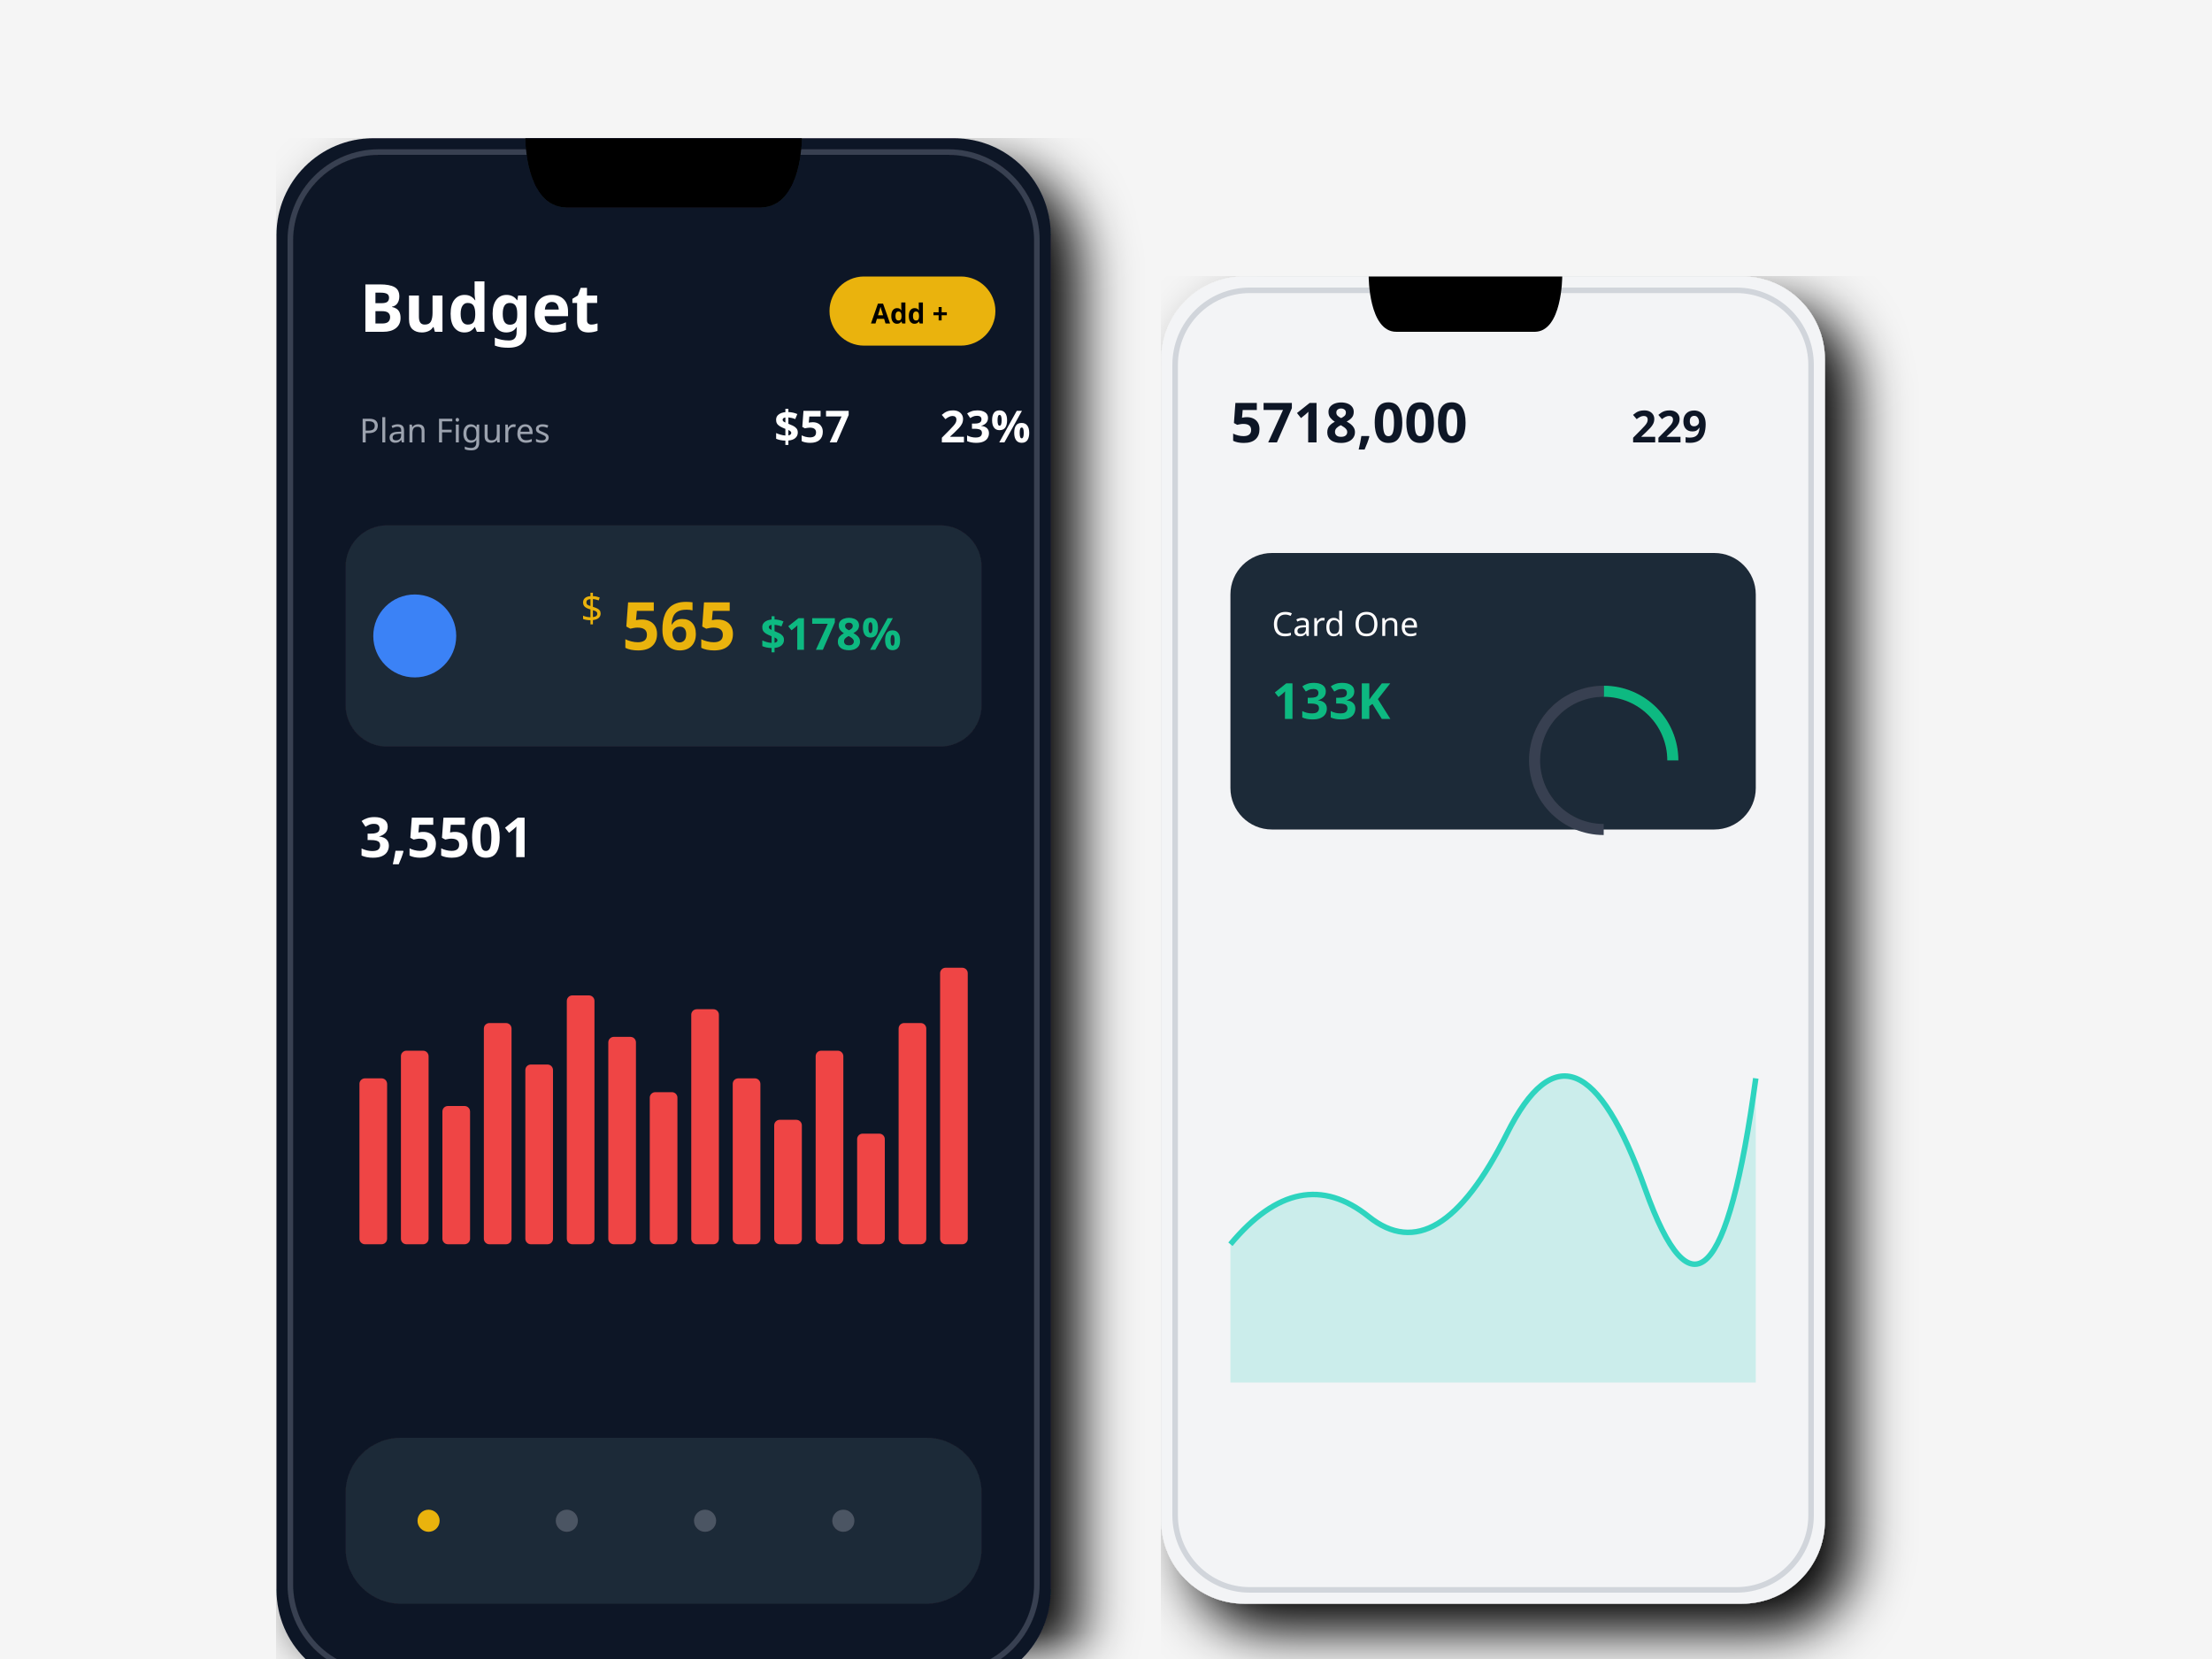
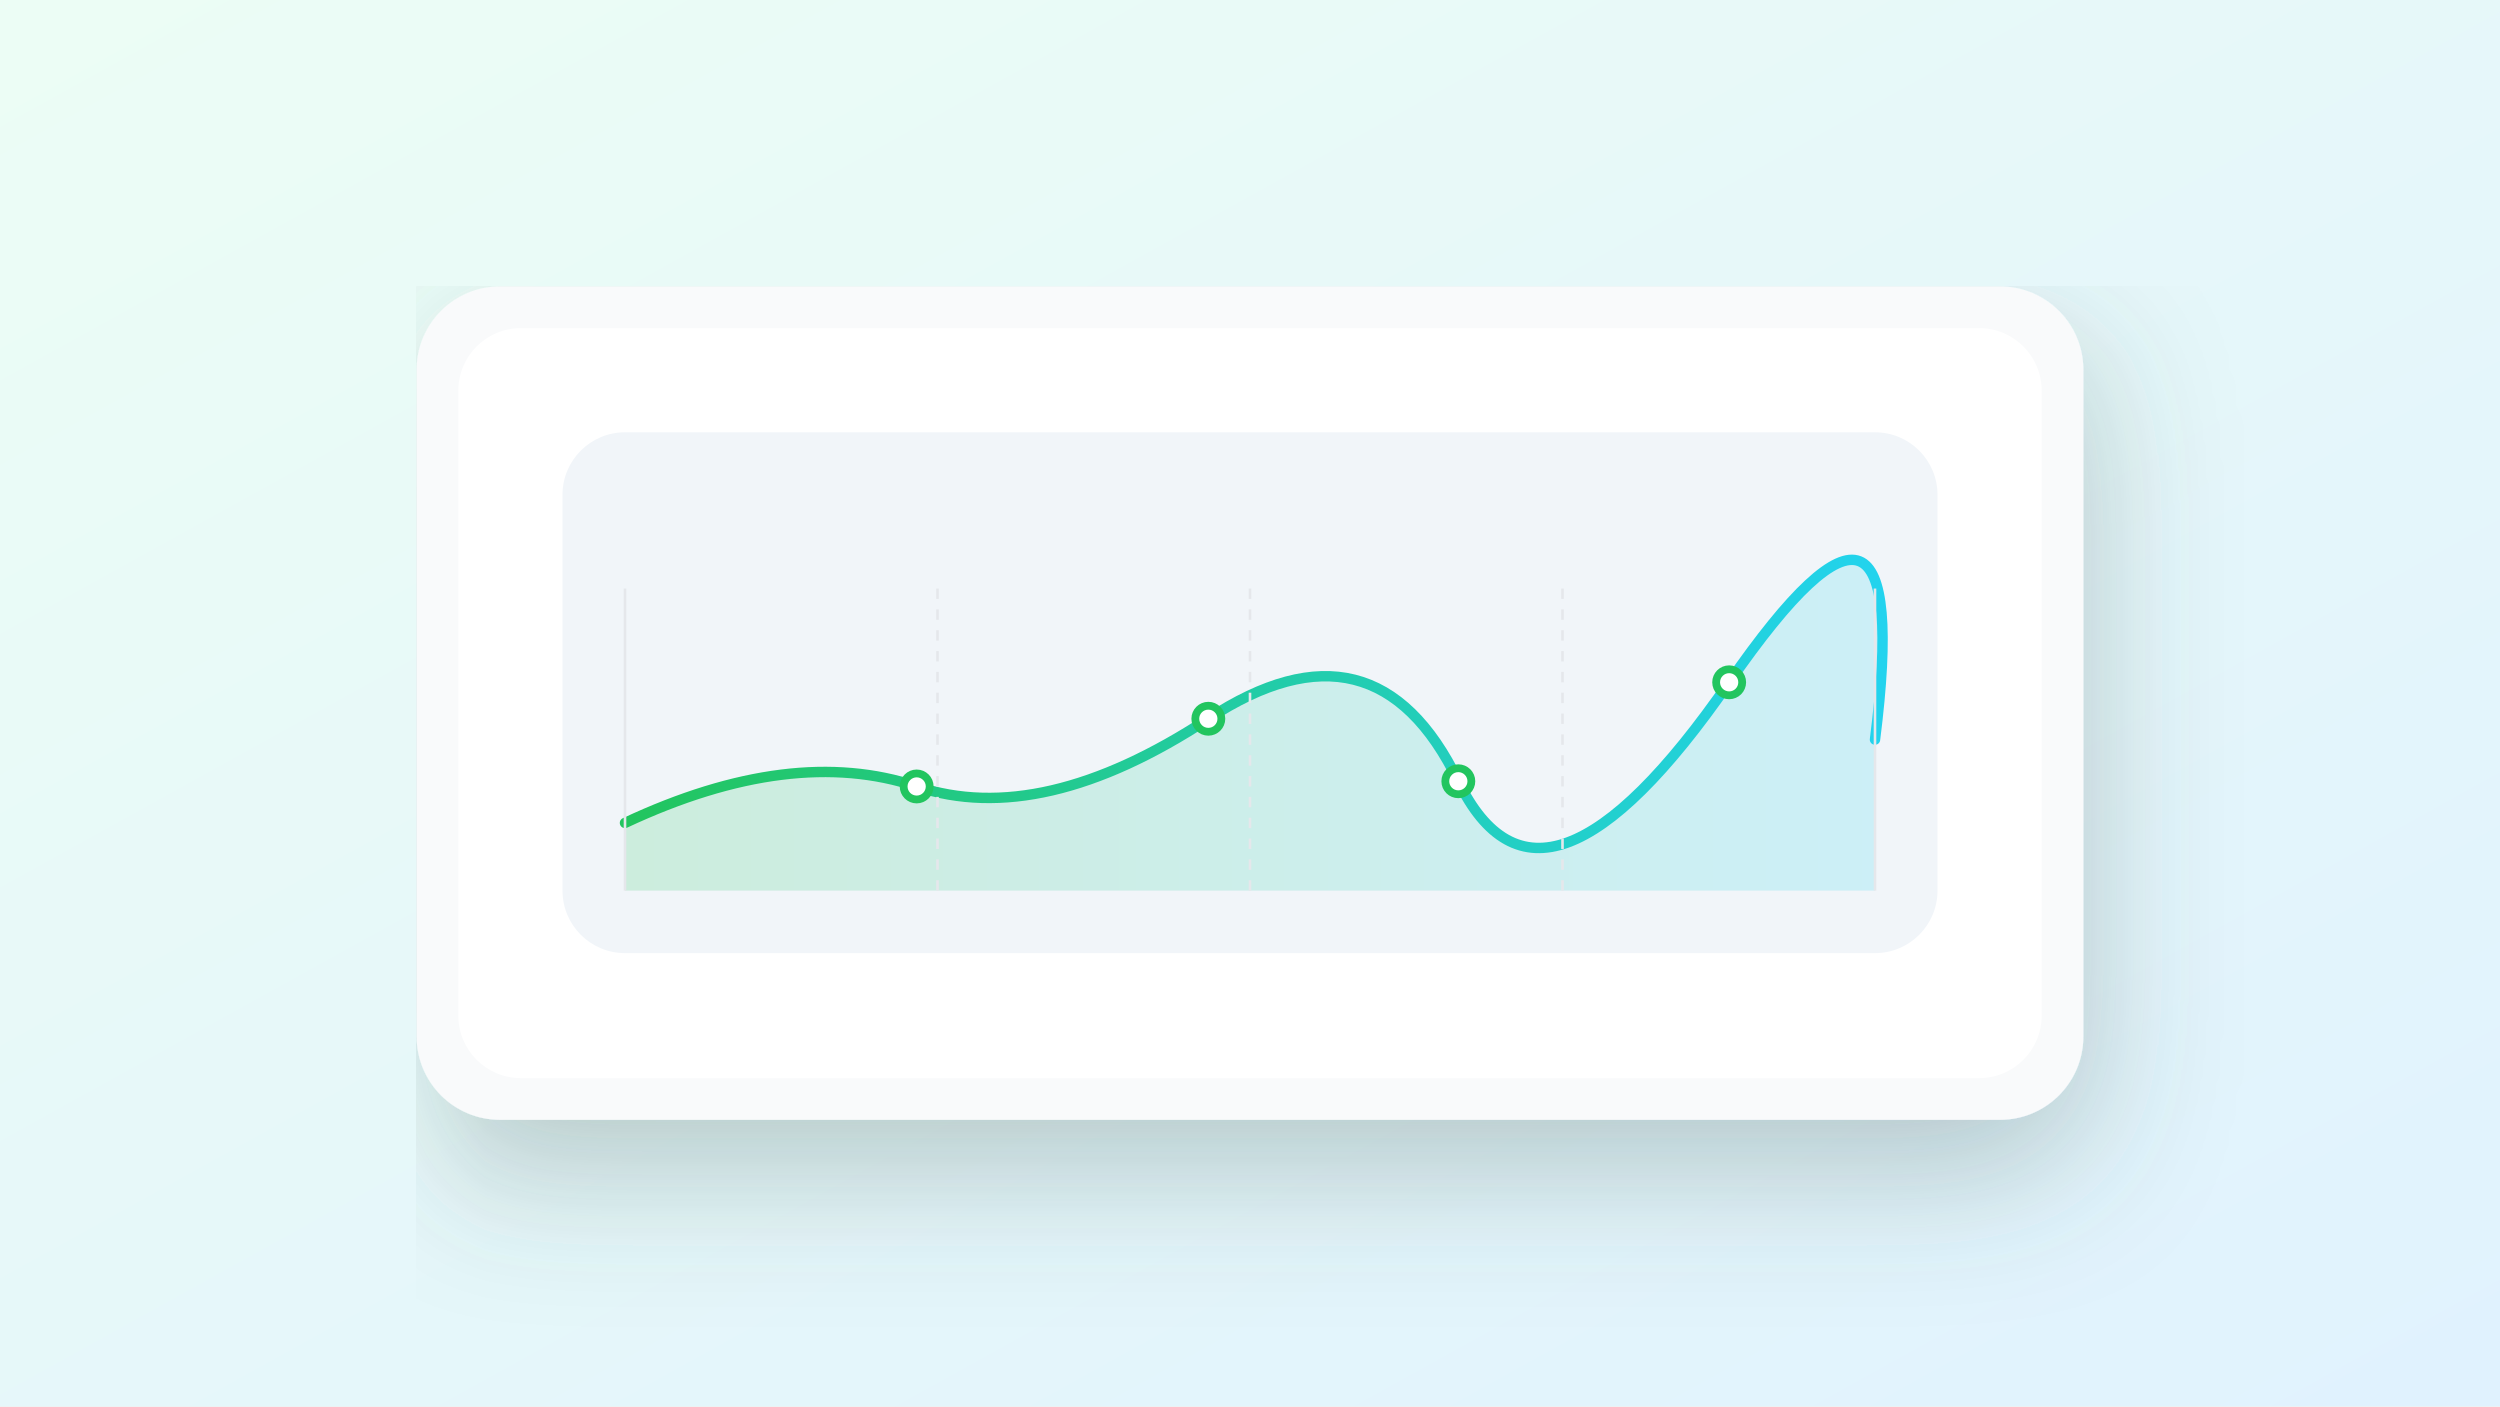
- <svg xmlns="http://www.w3.org/2000/svg" width="800" height="600" viewBox="0 0 800 600" fill="none">
-   <rect width="800" height="600" fill="#F5F5F5" />
-   <g filter="url(#shadow)">
-     <rect x="100" y="50" width="280" height="560" rx="35" fill="#111827" />
-     <rect x="105" y="55" width="270" height="550" rx="32" stroke="#374151" stroke-width="2" />
-     <path d="M190 50 H290 C 290 50, 290 75, 275 75 H 205 C 190 75, 190 50, 190 50" fill="black" />
-     <g clip-path="url(#screen-clip-1)">
-       <text x="130" y="120" fill="white" font-family="sans-serif" font-size="24" font-weight="bold">Budget</text>
-       <rect x="300" y="100" width="60" height="25" rx="12.5" fill="#EAB308" />
-       <text x="315" y="117" fill="black" font-family="sans-serif" font-size="10" font-weight="bold">Add +</text>
-       <text x="130" y="160" fill="#9CA3AF" font-family="sans-serif" font-size="12">Plan Figures</text>
-       <text x="280" y="160" fill="white" font-family="sans-serif" font-size="16" font-weight="bold">$57</text>
-       <text x="340" y="160" fill="white" font-family="sans-serif" font-size="16" font-weight="bold">23%</text>
-       <rect x="125" y="190" width="230" height="80" rx="15" fill="#1F2937" />
-       <circle cx="150" cy="230" r="15" fill="#3B82F6" />
-       <text x="210" y="225" fill="#EAB308" font-family="sans-serif" font-size="14">$</text>
-       <text x="225" y="235" fill="#EAB308" font-family="sans-serif" font-size="24" font-weight="bold">565</text>
-       <text x="275" y="235" fill="#10B981" font-family="sans-serif" font-size="16" font-weight="bold">$178%</text>
-       <text x="130" y="310" fill="white" font-family="sans-serif" font-size="20" font-weight="bold">3,5501</text>
-       <g transform="translate(130, 350)">
-         <rect x="0" y="40" width="10" height="60" rx="2" fill="#EF4444" />
-         <rect x="15" y="30" width="10" height="70" rx="2" fill="#EF4444" />
-         <rect x="30" y="50" width="10" height="50" rx="2" fill="#EF4444" />
-         <rect x="45" y="20" width="10" height="80" rx="2" fill="#EF4444" />
-         <rect x="60" y="35" width="10" height="65" rx="2" fill="#EF4444" />
-         <rect x="75" y="10" width="10" height="90" rx="2" fill="#EF4444" />
-         <rect x="90" y="25" width="10" height="75" rx="2" fill="#EF4444" />
-         <rect x="105" y="45" width="10" height="55" rx="2" fill="#EF4444" />
-         <rect x="120" y="15" width="10" height="85" rx="2" fill="#EF4444" />
-         <rect x="135" y="40" width="10" height="60" rx="2" fill="#EF4444" />
-         <rect x="150" y="55" width="10" height="45" rx="2" fill="#EF4444" />
-         <rect x="165" y="30" width="10" height="70" rx="2" fill="#EF4444" />
-         <rect x="180" y="60" width="10" height="40" rx="2" fill="#EF4444" />
-         <rect x="195" y="20" width="10" height="80" rx="2" fill="#EF4444" />
-         <rect x="210" y="0" width="10" height="100" rx="2" fill="#EF4444" />
-       </g>
-       <rect x="125" y="520" width="230" height="60" rx="20" fill="#1F2937" />
-       <circle cx="155" cy="550" r="4" fill="#EAB308" />
-       <circle cx="205" cy="550" r="4" fill="#4B5563" />
-       <circle cx="255" cy="550" r="4" fill="#4B5563" />
-       <circle cx="305" cy="550" r="4" fill="#4B5563" />
+ <svg xmlns="http://www.w3.org/2000/svg" width="960" height="540" viewBox="0 0 960 540">
+   <defs>
+     <linearGradient id="bg" x1="0" y1="0" x2="1" y2="1">
+       <stop offset="0" stop-color="#ECFDF5" />
+       <stop offset="1" stop-color="#E0F2FE" />
+     </linearGradient>
+     <linearGradient id="area" x1="0" y1="0" x2="1" y2="0">
+       <stop offset="0" stop-color="#22C55E" />
+       <stop offset="1" stop-color="#22D3EE" />
+     </linearGradient>
+     <filter id="softShadow" x="0" y="0" width="200%" height="200%">
+       <feOffset in="SourceAlpha" dx="0" dy="18" result="off" />
+       <feGaussianBlur in="off" stdDeviation="28" result="blur" />
+       <feColorMatrix in="blur" type="matrix" values="0 0 0 0 0.05                 0 0 0 0 0.10                 0 0 0 0 0.08                 0 0 0 0.30 0" result="shadow" />
+       <feBlend in="SourceGraphic" in2="shadow" mode="normal" />
+     </filter>
+   </defs>
+   <rect width="960" height="540" fill="url(#bg)" />
+   <g filter="url(#softShadow)">
+     <rect x="160" y="110" width="640" height="320" rx="32" fill="#F9FAFB" />
+     <rect x="176" y="126" width="608" height="288" rx="24" fill="white" />
+     <g transform="translate(216, 166)">
+       <rect x="0" y="0" width="528" height="200" rx="24" fill="#F1F5F9" />
+       <path d="           M 24 150           Q 88 120 136 136           T 248 110           T 344 134           T 448 96           T 504 118         " fill="none" stroke="url(#area)" stroke-width="4" stroke-linecap="round" />
+       <path d="           M 24 150           Q 88 120 136 136           T 248 110           T 344 134           T 448 96           T 504 118           L 504 176           L 24 176           Z         " fill="url(#area)" opacity="0.18" />
+       <line x1="24" y1="60" x2="24" y2="176" stroke="#E5E7EB" stroke-width="1" />
+       <line x1="144" y1="60" x2="144" y2="176" stroke="#E5E7EB" stroke-width="1" stroke-dasharray="4 4" />
+       <line x1="264" y1="60" x2="264" y2="176" stroke="#E5E7EB" stroke-width="1" stroke-dasharray="4 4" />
+       <line x1="384" y1="60" x2="384" y2="176" stroke="#E5E7EB" stroke-width="1" stroke-dasharray="4 4" />
+       <line x1="504" y1="60" x2="504" y2="176" stroke="#E5E7EB" stroke-width="1" />
+       <circle cx="136" cy="136" r="5" fill="white" stroke="#22C55E" stroke-width="3" />
+       <circle cx="248" cy="110" r="5" fill="white" stroke="#22C55E" stroke-width="3" />
+       <circle cx="344" cy="134" r="5" fill="white" stroke="#22C55E" stroke-width="3" />
+       <circle cx="448" cy="96" r="5" fill="white" stroke="#22C55E" stroke-width="3" />
    </g>
  </g>
-   <g filter="url(#shadow)">
-     <rect x="420" y="100" width="240" height="480" rx="30" fill="#F3F4F6" />
-     <rect x="425" y="105" width="230" height="470" rx="27" stroke="#D1D5DB" stroke-width="2" />
-     <path d="M495 100 H565 C 565 100, 565 120, 555 120 H 505 C 495 120, 495 100, 495 100" fill="black" />
-     <g clip-path="url(#screen-clip-2)">
-       <text x="445" y="160" fill="#111827" font-family="sans-serif" font-size="20" font-weight="bold">5718,000</text>
-       <text x="590" y="160" fill="#111827" font-family="sans-serif" font-size="16" font-weight="bold">229</text>
-       <rect x="445" y="200" width="190" height="100" rx="15" fill="#1F2937" />
-       <text x="460" y="230" fill="white" font-family="sans-serif" font-size="12">Card One</text>
-       <text x="460" y="260" fill="#10B981" font-family="sans-serif" font-size="18" font-weight="bold">133K</text>
-       <path d="M 580 250 A 25 25 0 0 1 605 275" stroke="#10B981" stroke-width="4" fill="none" />
-       <path d="M 580 250 A 25 25 0 1 0 580 300" stroke="#374151" stroke-width="4" fill="none" />
-       <path d="M 445 450 Q 470 420 495 440 T 545 410 T 595 430 T 635 390 V 500 H 445 Z" fill="#2DD4BF" fill-opacity="0.2" />
-       <path d="M 445 450 Q 470 420 495 440 T 545 410 T 595 430 T 635 390" stroke="#2DD4BF" stroke-width="2" fill="none" />
-     </g>
-   </g>
-   <defs>
-     <filter id="shadow" x="0" y="0" width="200%" height="200%">
-       <feOffset result="offOut" in="SourceAlpha" dx="10" dy="10" />
-       <feGaussianBlur result="blurOut" in="offOut" stdDeviation="10" />
-       <feBlend in="SourceGraphic" in2="blurOut" mode="normal" />
-     </filter>
-     <clipPath id="screen-clip-1">
-       <rect x="105" y="55" width="270" height="550" rx="32" />
-     </clipPath>
-     <clipPath id="screen-clip-2">
-       <rect x="425" y="105" width="230" height="470" rx="27" />
-     </clipPath>
-   </defs>
</svg>
